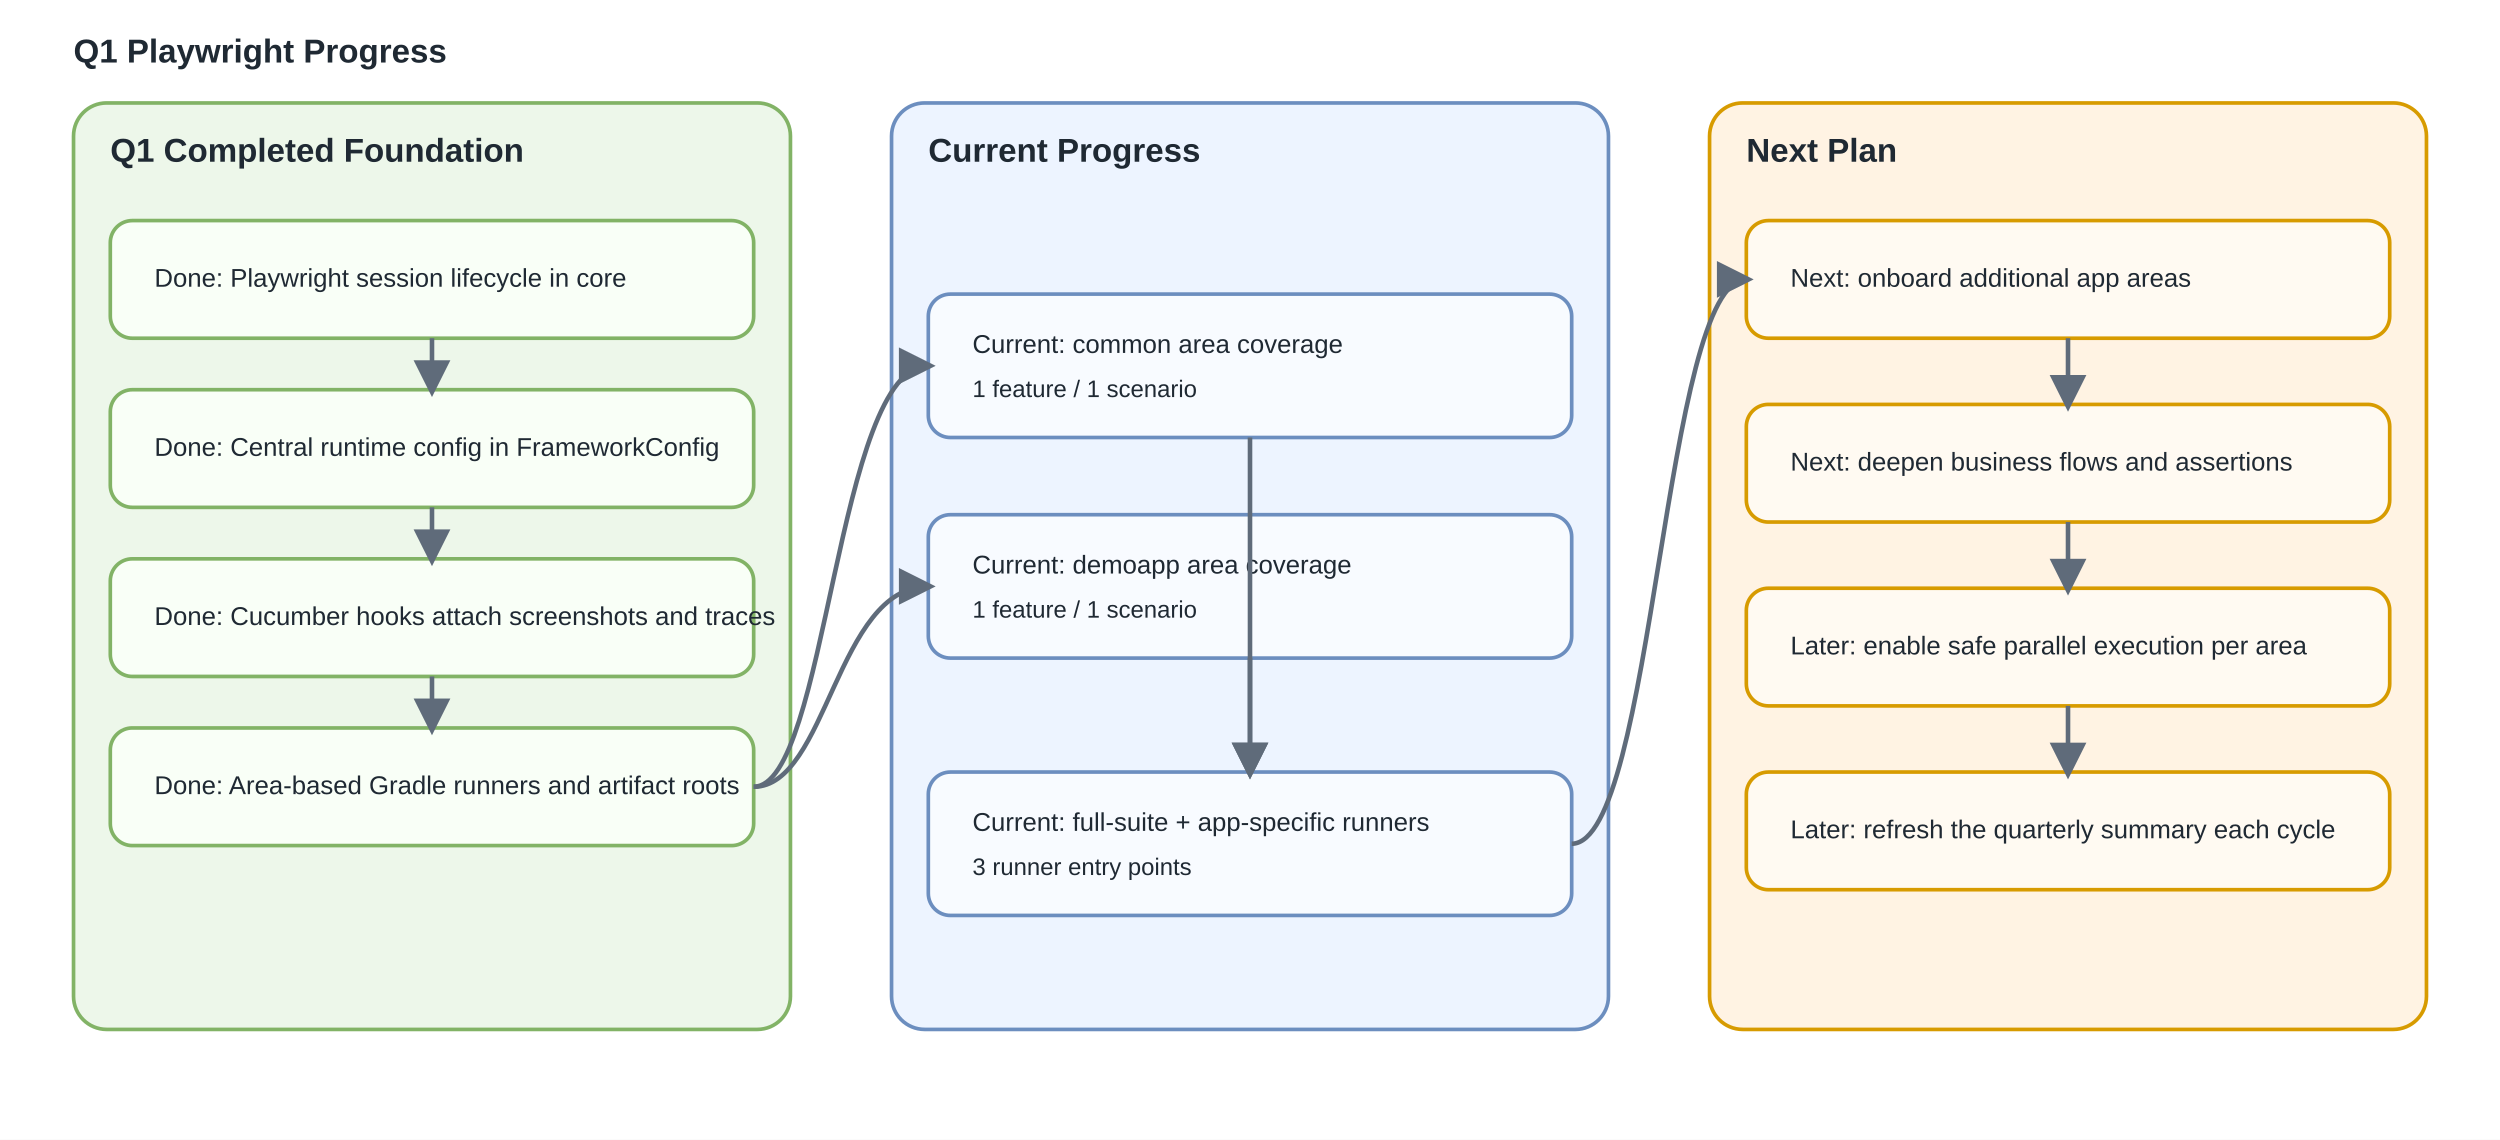
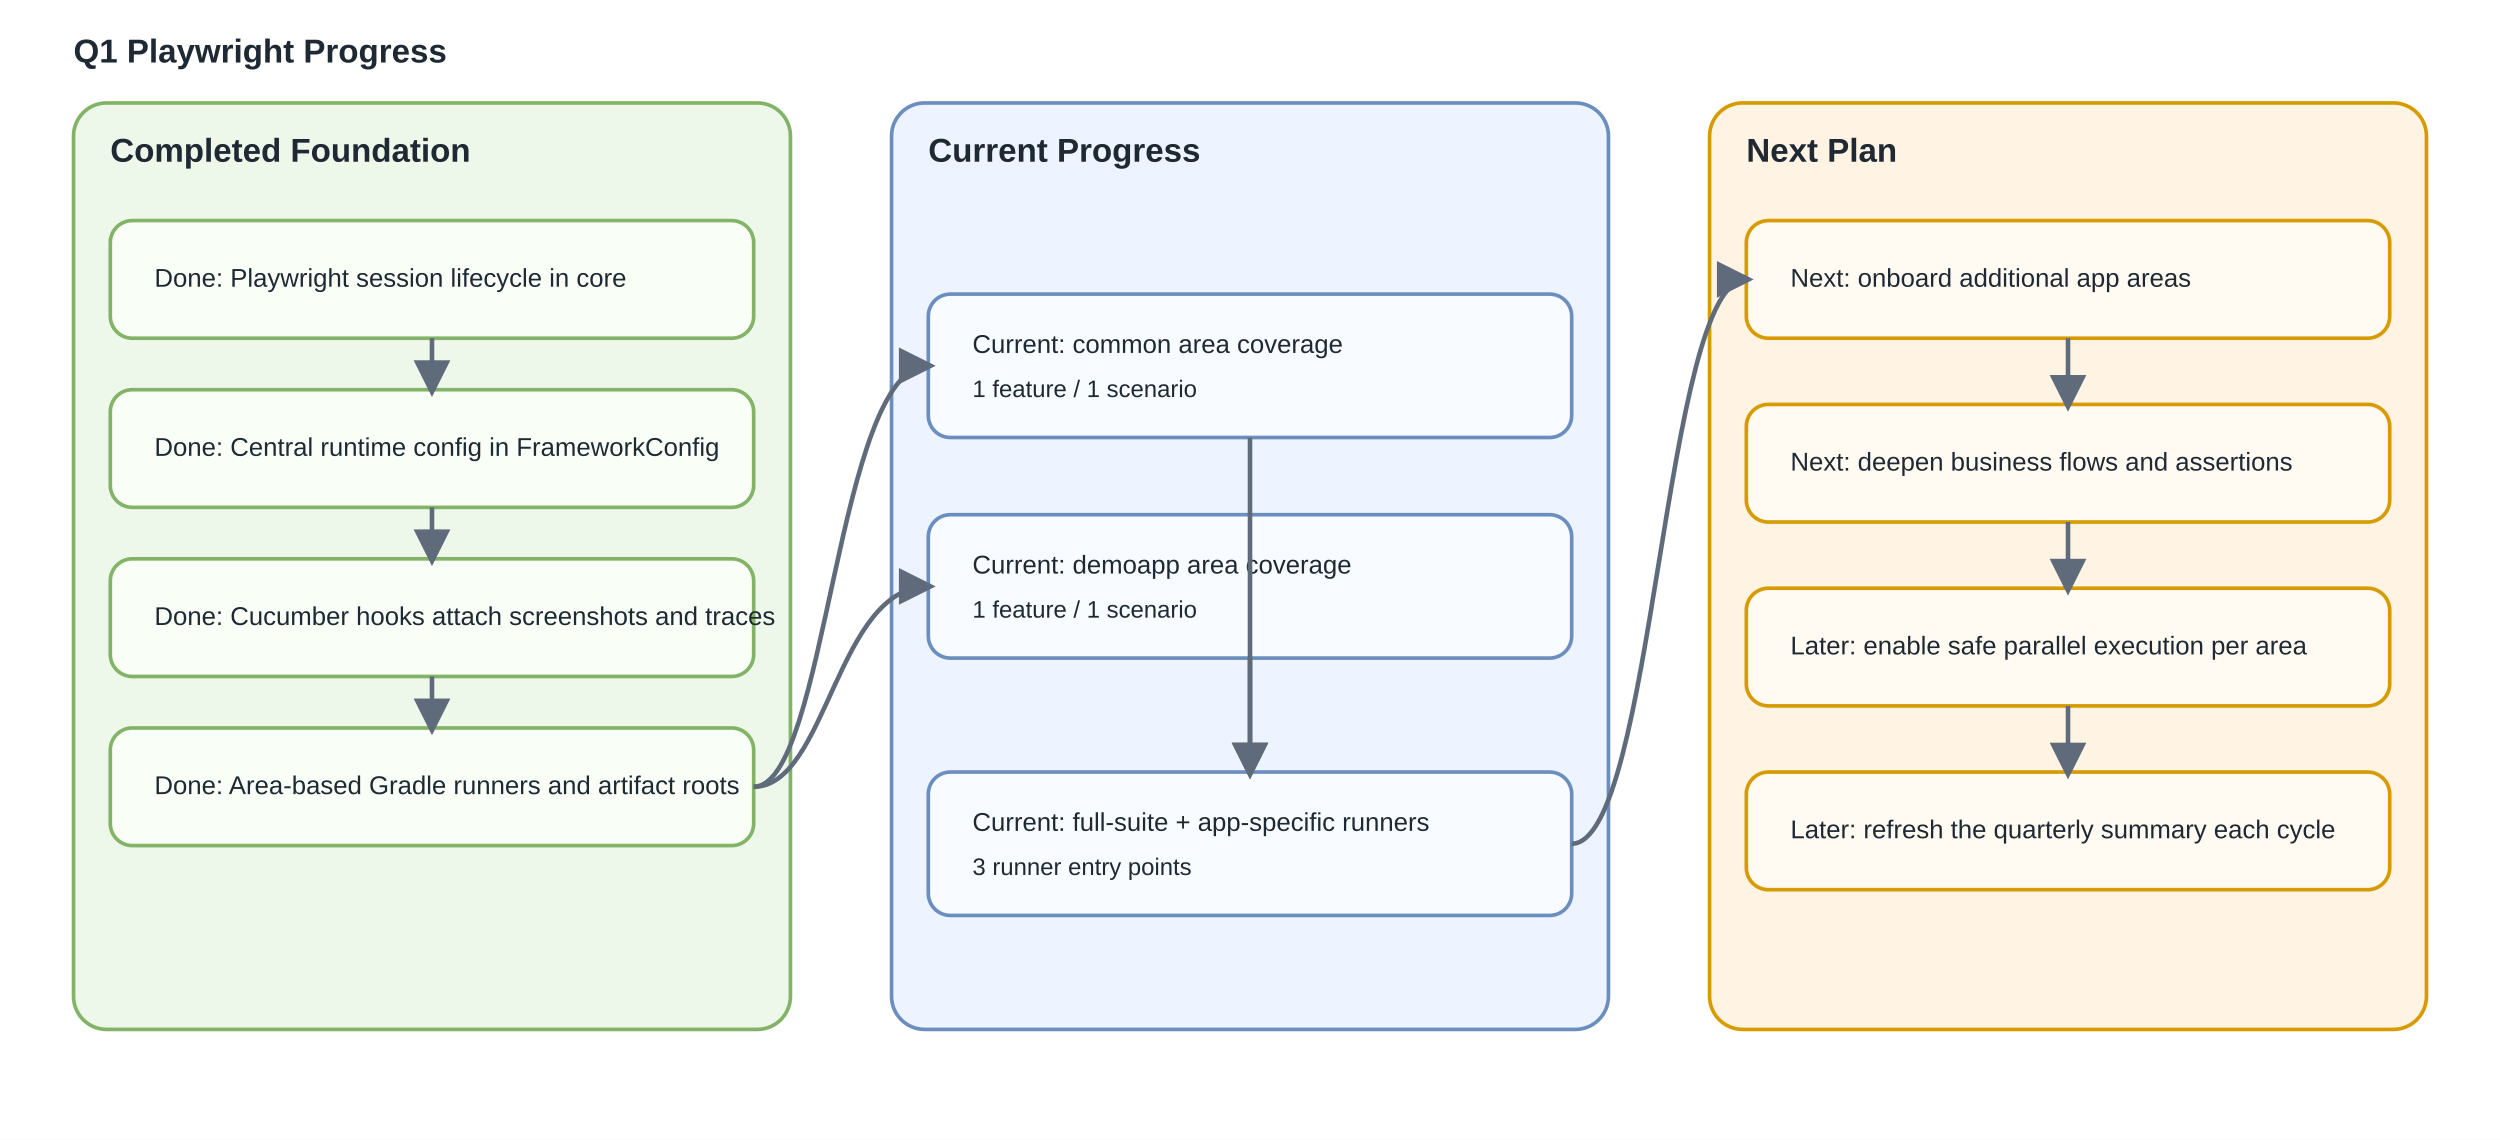
<svg xmlns="http://www.w3.org/2000/svg" width="1360" height="620" viewBox="0 0 1360 620" role="img" aria-labelledby="title desc">
  <defs>
    <marker id="arrow" viewBox="0 0 10 10" refX="8" refY="5" markerWidth="8" markerHeight="8" orient="auto-start-reverse">
      <path d="M 0 0 L 10 5 L 0 10 z" fill="#5f6b7a" />
    </marker>
    <style>
      .title { font: 700 18px Segoe UI, Arial, sans-serif; fill: #1f2933; }
      .text { font: 14px Segoe UI, Arial, sans-serif; fill: #1f2933; }
      .small { font: 13px Segoe UI, Arial, sans-serif; fill: #1f2933; }
      .lane-title { font: 700 18px Segoe UI, Arial, sans-serif; fill: #1f2933; }
      .box { rx: 12; ry: 12; stroke-width: 2; }
      .edge { stroke: #5f6b7a; stroke-width: 2.5; fill: none; marker-end: url(#arrow); }
    </style>
  </defs>
  <rect x="0" y="0" width="1360" height="620" fill="#ffffff" />
  <text x="40" y="34" class="title">Q1 Playwright Progress</text>
  <rect x="40" y="56" width="390" height="504" rx="18" ry="18" fill="#edf7ea" stroke="#82b366" stroke-width="2" />
-   <text x="60" y="88" class="lane-title">Q1 Completed Foundation</text>
+   <text x="60" y="88" class="lane-title">Completed Foundation</text>
  <rect x="60" y="120" width="350" height="64" class="box" fill="#f9fff7" stroke="#82b366" />
  <text x="84" y="156" class="text">Done: Playwright session lifecycle in core</text>
  <rect x="60" y="212" width="350" height="64" class="box" fill="#f9fff7" stroke="#82b366" />
  <text x="84" y="248" class="text">Done: Central runtime config in FrameworkConfig</text>
  <rect x="60" y="304" width="350" height="64" class="box" fill="#f9fff7" stroke="#82b366" />
  <text x="84" y="340" class="text">Done: Cucumber hooks attach screenshots and traces</text>
  <rect x="60" y="396" width="350" height="64" class="box" fill="#f9fff7" stroke="#82b366" />
  <text x="84" y="432" class="text">Done: Area-based Gradle runners and artifact roots</text>
  <rect x="485" y="56" width="390" height="504" rx="18" ry="18" fill="#edf4ff" stroke="#6c8ebf" stroke-width="2" />
  <text x="505" y="88" class="lane-title">Current Progress</text>
  <rect x="505" y="160" width="350" height="78" class="box" fill="#f8fbff" stroke="#6c8ebf" />
  <text x="529" y="192" class="text">Current: common area coverage</text>
  <text x="529" y="216" class="small">1 feature / 1 scenario</text>
  <rect x="505" y="280" width="350" height="78" class="box" fill="#f8fbff" stroke="#6c8ebf" />
  <text x="529" y="312" class="text">Current: demoapp area coverage</text>
  <text x="529" y="336" class="small">1 feature / 1 scenario</text>
  <rect x="505" y="420" width="350" height="78" class="box" fill="#f8fbff" stroke="#6c8ebf" />
  <text x="529" y="452" class="text">Current: full-suite + app-specific runners</text>
  <text x="529" y="476" class="small">3 runner entry points</text>
  <rect x="930" y="56" width="390" height="504" rx="18" ry="18" fill="#fff3e3" stroke="#d79b00" stroke-width="2" />
  <text x="950" y="88" class="lane-title">Next Plan</text>
  <rect x="950" y="120" width="350" height="64" class="box" fill="#fffaf2" stroke="#d79b00" />
  <text x="974" y="156" class="text">Next: onboard additional app areas</text>
  <rect x="950" y="220" width="350" height="64" class="box" fill="#fffaf2" stroke="#d79b00" />
  <text x="974" y="256" class="text">Next: deepen business flows and assertions</text>
  <rect x="950" y="320" width="350" height="64" class="box" fill="#fffaf2" stroke="#d79b00" />
  <text x="974" y="356" class="text">Later: enable safe parallel execution per area</text>
  <rect x="950" y="420" width="350" height="64" class="box" fill="#fffaf2" stroke="#d79b00" />
  <text x="974" y="456" class="text">Later: refresh the quarterly summary each cycle</text>
  <path d="M 235 184 L 235 212" class="edge" />
  <path d="M 235 276 L 235 304" class="edge" />
  <path d="M 235 368 L 235 396" class="edge" />
  <path d="M 410 428 C 450 428, 455 199, 505 199" class="edge" />
  <path d="M 410 428 C 450 428, 455 319, 505 319" class="edge" />
  <path d="M 680 238 L 680 420" class="edge" />
  <path d="M 680 358 L 680 420" class="edge" />
  <path d="M 855 459 C 900 459, 905 152, 950 152" class="edge" />
  <path d="M 1125 184 L 1125 220" class="edge" />
  <path d="M 1125 284 L 1125 320" class="edge" />
  <path d="M 1125 384 L 1125 420" class="edge" />
</svg>
